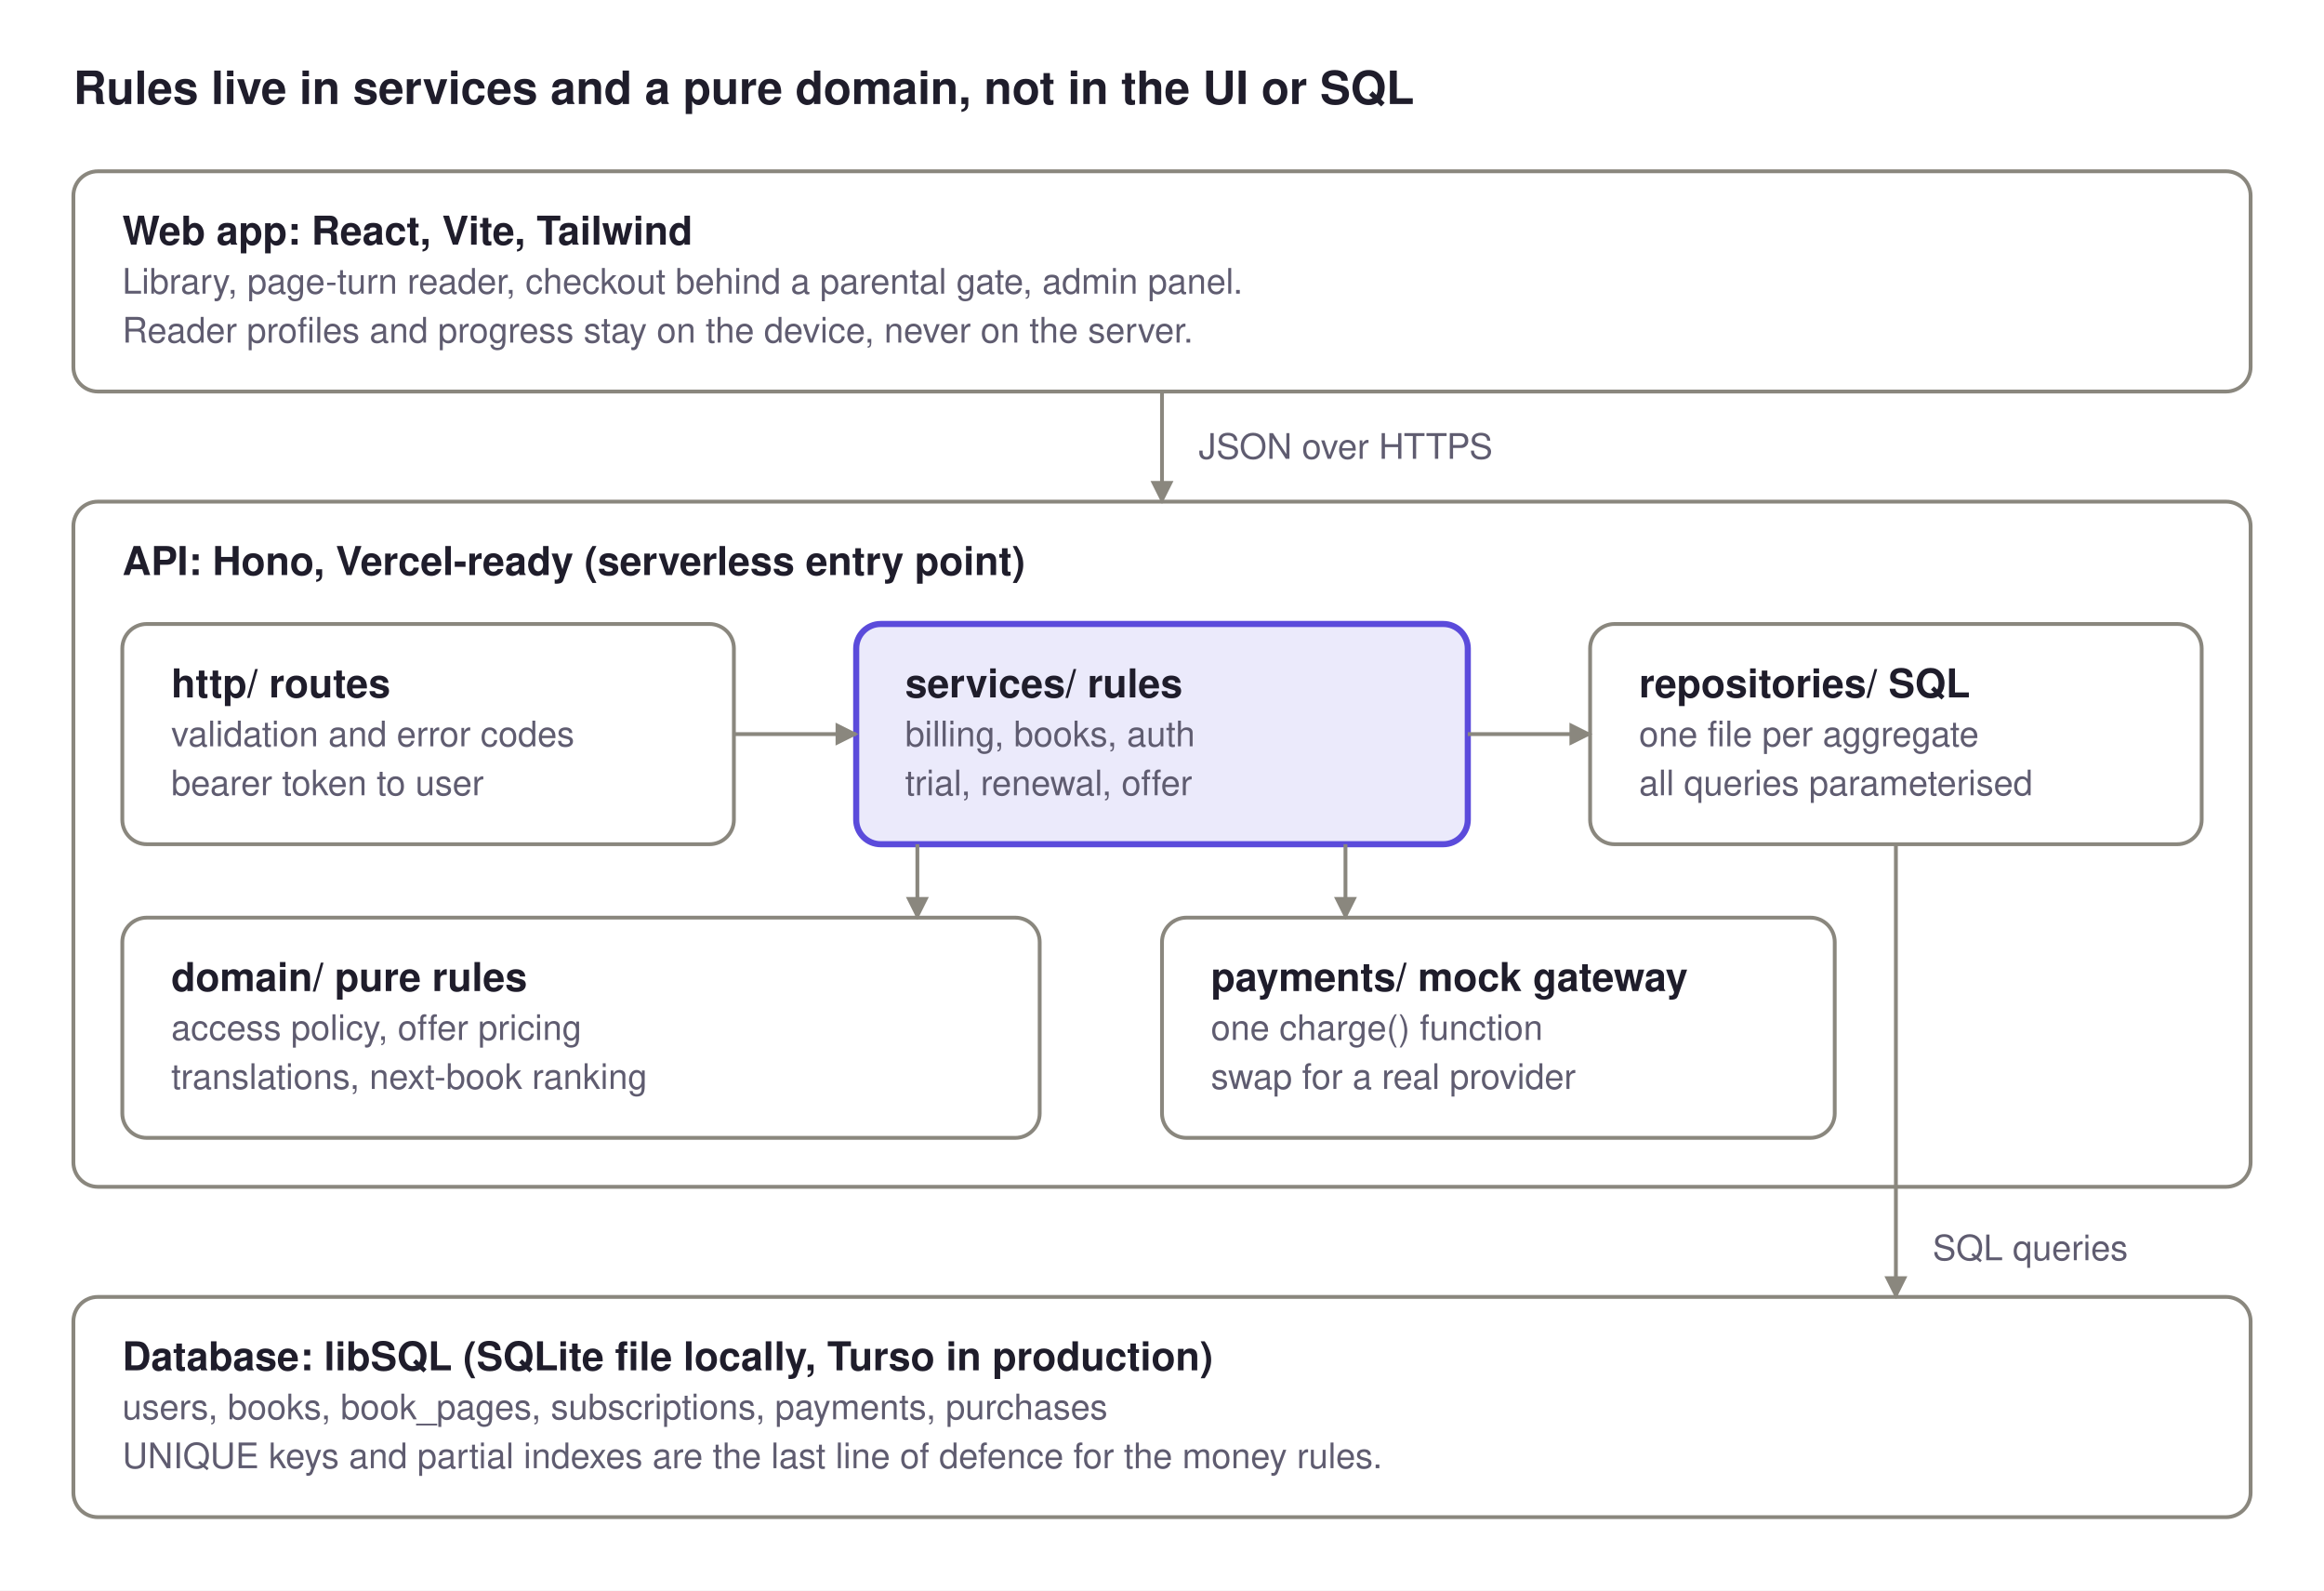
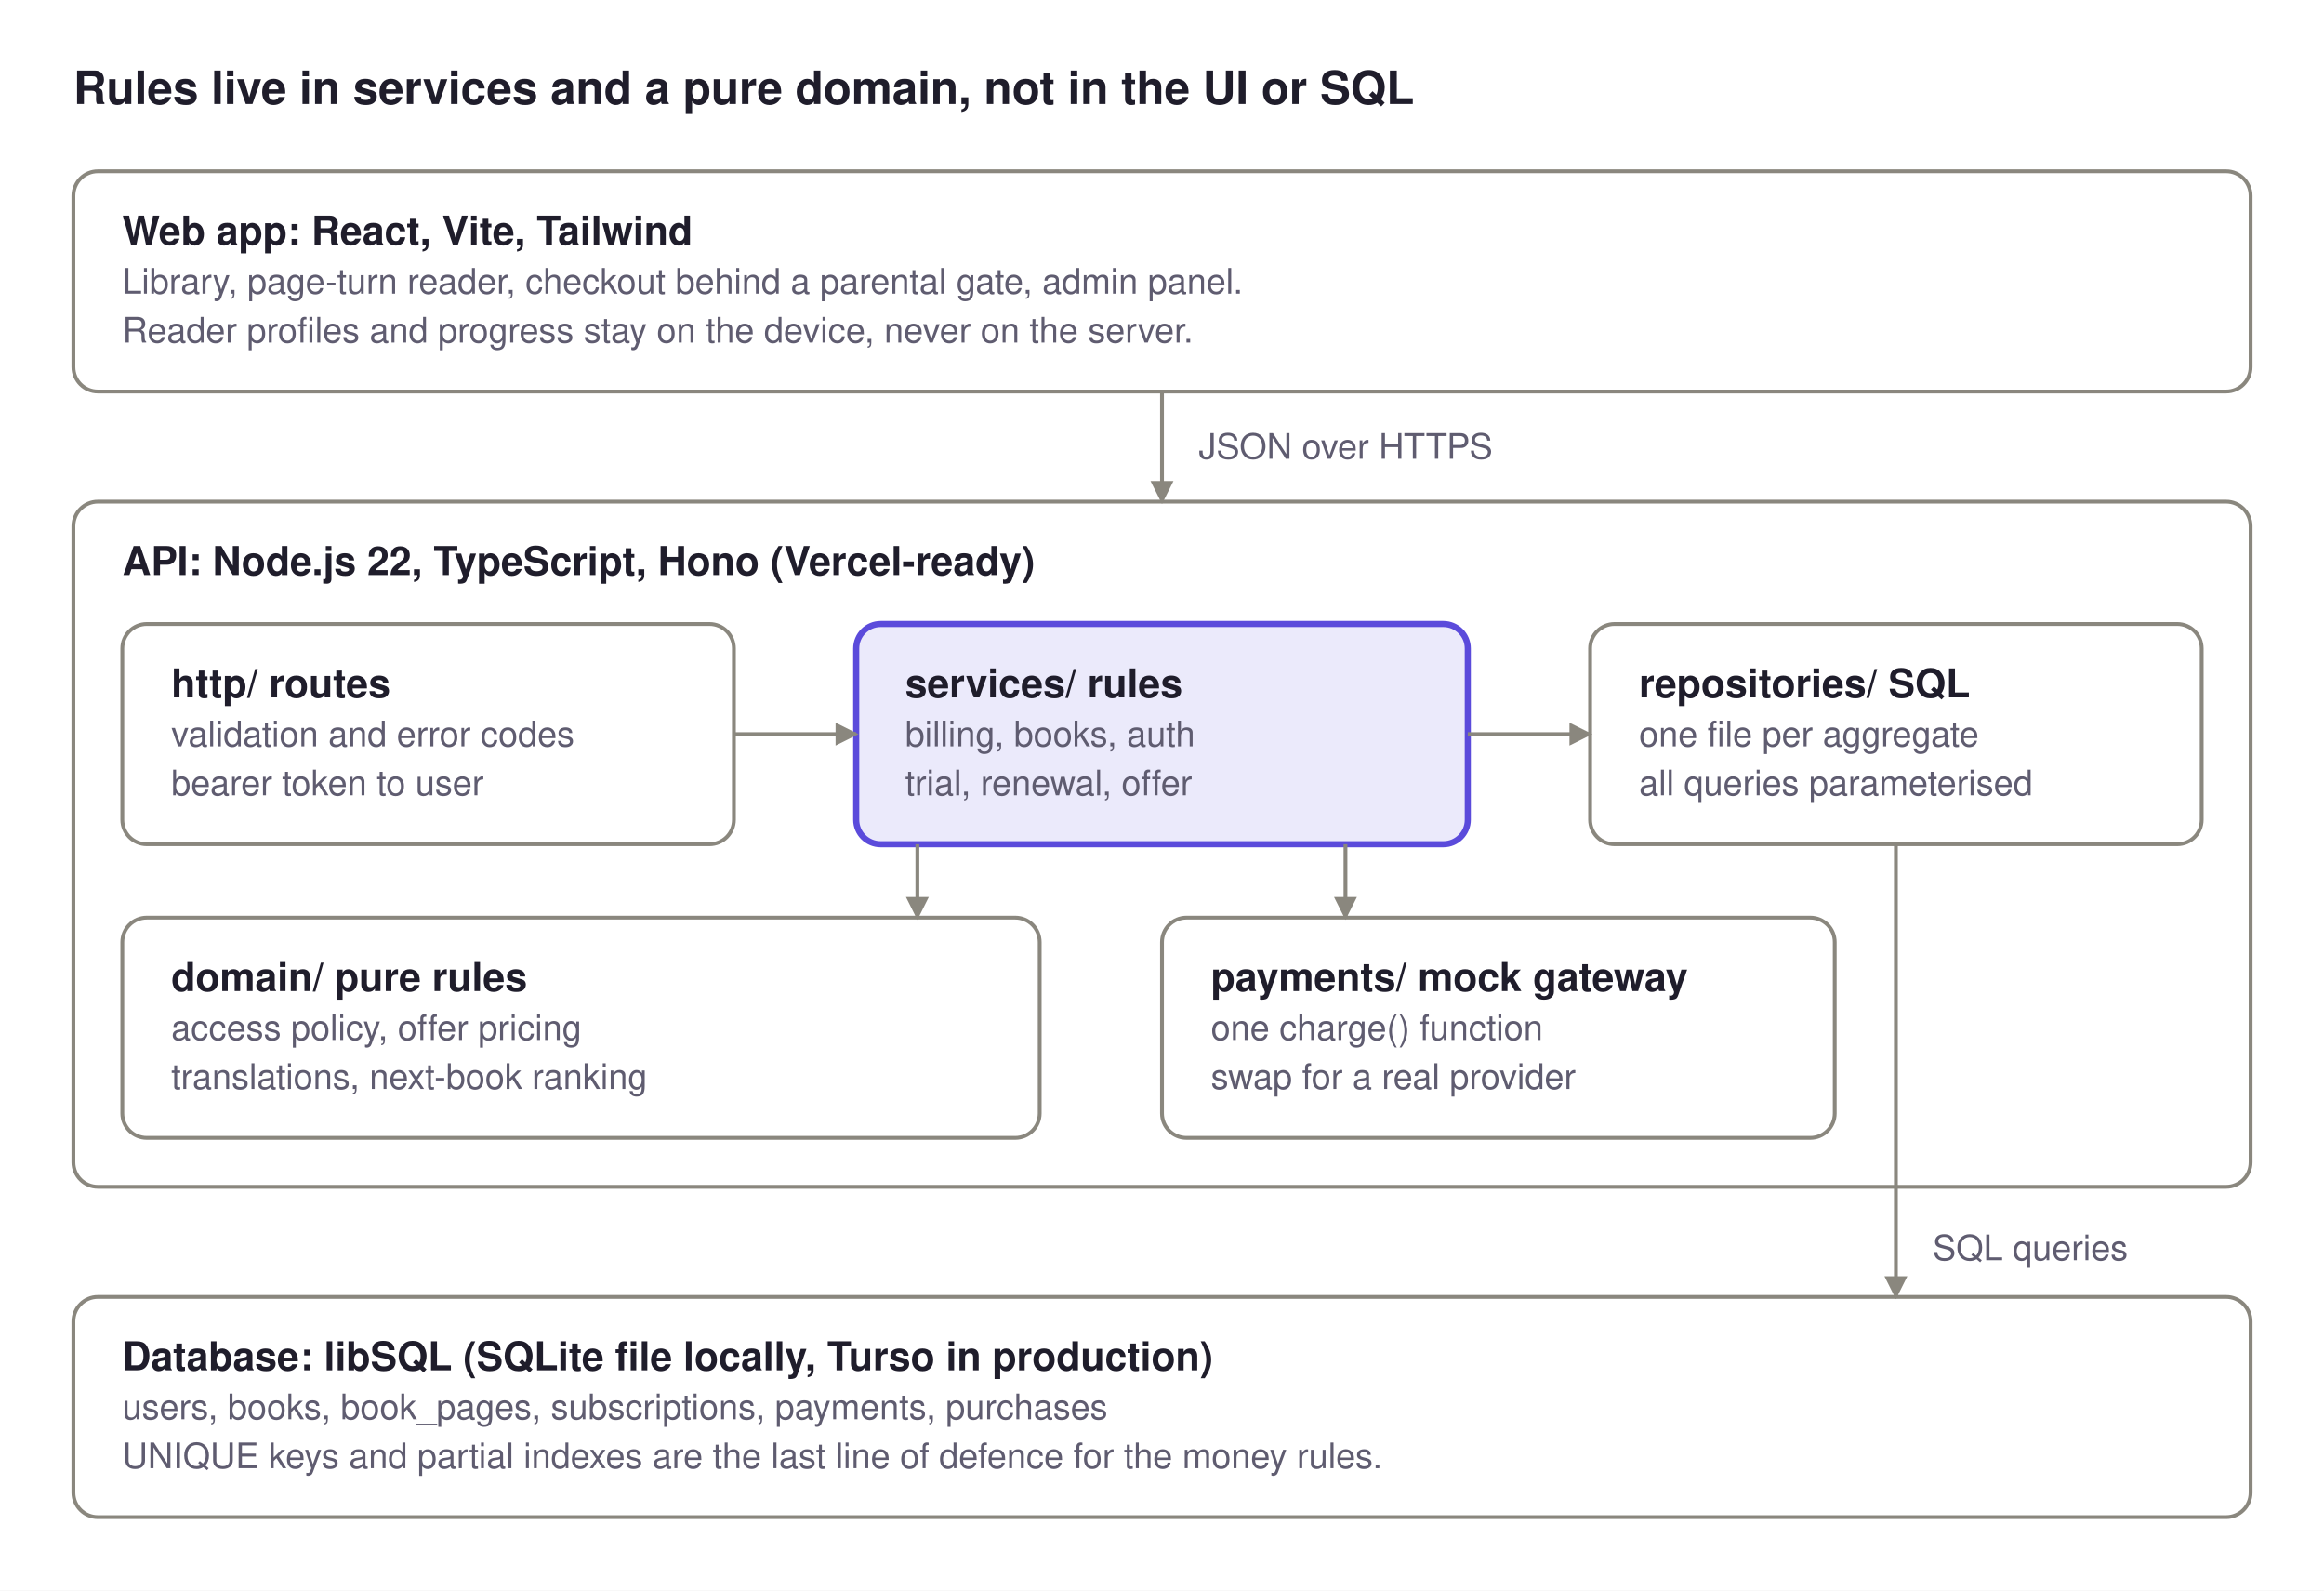
<svg xmlns="http://www.w3.org/2000/svg" viewBox="0 0 760 520" width="760" height="520" font-family="Helvetica, Arial, sans-serif" font-size="13" role="img" aria-label="Rules live in services and a pure domain, not in the UI or SQL">
  <defs>
    <marker id="arch-arrow" viewBox="0 0 10 10" refX="9" refY="5" markerWidth="6" markerHeight="6" orient="auto-start-reverse">
      <path d="M0 0L10 5L0 10z" fill="#8a877e" />
    </marker>
  </defs>
  <rect width="760" height="520" fill="#ffffff" />
  <text x="24" y="34" font-size="15" font-weight="600" fill="#1f1d2b">Rules live in services and a pure domain, not in the UI or SQL</text>
  <rect x="24" y="56" width="712" height="72" rx="8" fill="none" stroke="#8a877e" stroke-width="1.25" />
  <text x="40" y="80" font-weight="600" fill="#1f1d2b">Web app: React, Vite, Tailwind</text>
  <text x="40" y="96" font-size="11.5" fill="#5f5c70">Library, page-turn reader, checkout behind a parental gate, admin panel.</text>
  <text x="40" y="112" font-size="11.5" fill="#5f5c70">Reader profiles and progress stay on the device, never on the server.</text>
  <path d="M380 128V164" fill="none" stroke="#8a877e" stroke-width="1.25" marker-end="url(#arch-arrow)" />
  <text x="392" y="150" font-size="11.5" fill="#5f5c70">JSON over HTTPS</text>
  <rect x="24" y="164" width="712" height="224" rx="8" fill="none" stroke="#8a877e" stroke-width="1.25" />
-   <text x="40" y="188" font-weight="600" fill="#1f1d2b">API: Hono, Vercel-ready (serverless entry point)</text>
+   <text x="40" y="188" font-weight="600" fill="#1f1d2b">API: Node.js 22, TypeScript, Hono (Vercel-ready)</text>
  <rect x="40" y="204" width="200" height="72" rx="8" fill="none" stroke="#8a877e" stroke-width="1.25" />
  <text x="56" y="228" font-weight="600" fill="#1f1d2b">http/ routes</text>
  <text x="56" y="244" font-size="11.5" fill="#5f5c70">validation and error codes</text>
  <text x="56" y="260" font-size="11.5" fill="#5f5c70">bearer token to user</text>
  <rect x="280" y="204" width="200" height="72" rx="8" fill="#5b4bdb" fill-opacity="0.12" stroke="#5b4bdb" stroke-width="2" />
  <text x="296" y="228" font-weight="600" fill="#1f1d2b">services/ rules</text>
  <text x="296" y="244" font-size="11.5" fill="#5f5c70">billing, books, auth</text>
  <text x="296" y="260" font-size="11.5" fill="#5f5c70">trial, renewal, offer</text>
  <rect x="520" y="204" width="200" height="72" rx="8" fill="none" stroke="#8a877e" stroke-width="1.25" />
  <text x="536" y="228" font-weight="600" fill="#1f1d2b">repositories/ SQL</text>
  <text x="536" y="244" font-size="11.5" fill="#5f5c70">one file per aggregate</text>
  <text x="536" y="260" font-size="11.5" fill="#5f5c70">all queries parameterised</text>
  <g fill="none" stroke="#8a877e" stroke-width="1.25">
    <path d="M240 240H280" marker-end="url(#arch-arrow)" />
    <path d="M480 240H520" marker-end="url(#arch-arrow)" />
    <path d="M300 276V300" marker-end="url(#arch-arrow)" />
    <path d="M440 276V300" marker-end="url(#arch-arrow)" />
  </g>
  <rect x="40" y="300" width="300" height="72" rx="8" fill="none" stroke="#8a877e" stroke-width="1.25" />
  <text x="56" y="324" font-weight="600" fill="#1f1d2b">domain/ pure rules</text>
  <text x="56" y="340" font-size="11.5" fill="#5f5c70">access policy, offer pricing</text>
  <text x="56" y="356" font-size="11.5" fill="#5f5c70">translations, next-book ranking</text>
  <rect x="380" y="300" width="220" height="72" rx="8" fill="none" stroke="#8a877e" stroke-width="1.25" />
  <text x="396" y="324" font-weight="600" fill="#1f1d2b">payments/ mock gateway</text>
  <text x="396" y="340" font-size="11.5" fill="#5f5c70">one charge() function</text>
  <text x="396" y="356" font-size="11.5" fill="#5f5c70">swap for a real provider</text>
  <path d="M620 276V424" fill="none" stroke="#8a877e" stroke-width="1.25" marker-end="url(#arch-arrow)" />
  <text x="632" y="412" font-size="11.5" fill="#5f5c70">SQL queries</text>
  <rect x="24" y="424" width="712" height="72" rx="8" fill="none" stroke="#8a877e" stroke-width="1.25" />
  <text x="40" y="448" font-weight="600" fill="#1f1d2b">Database: libSQL (SQLite file locally, Turso in production)</text>
  <text x="40" y="464" font-size="11.5" fill="#5f5c70">users, books, book_pages, subscriptions, payments, purchases</text>
  <text x="40" y="480" font-size="11.5" fill="#5f5c70">UNIQUE keys and partial indexes are the last line of defence for the money rules.</text>
</svg>
